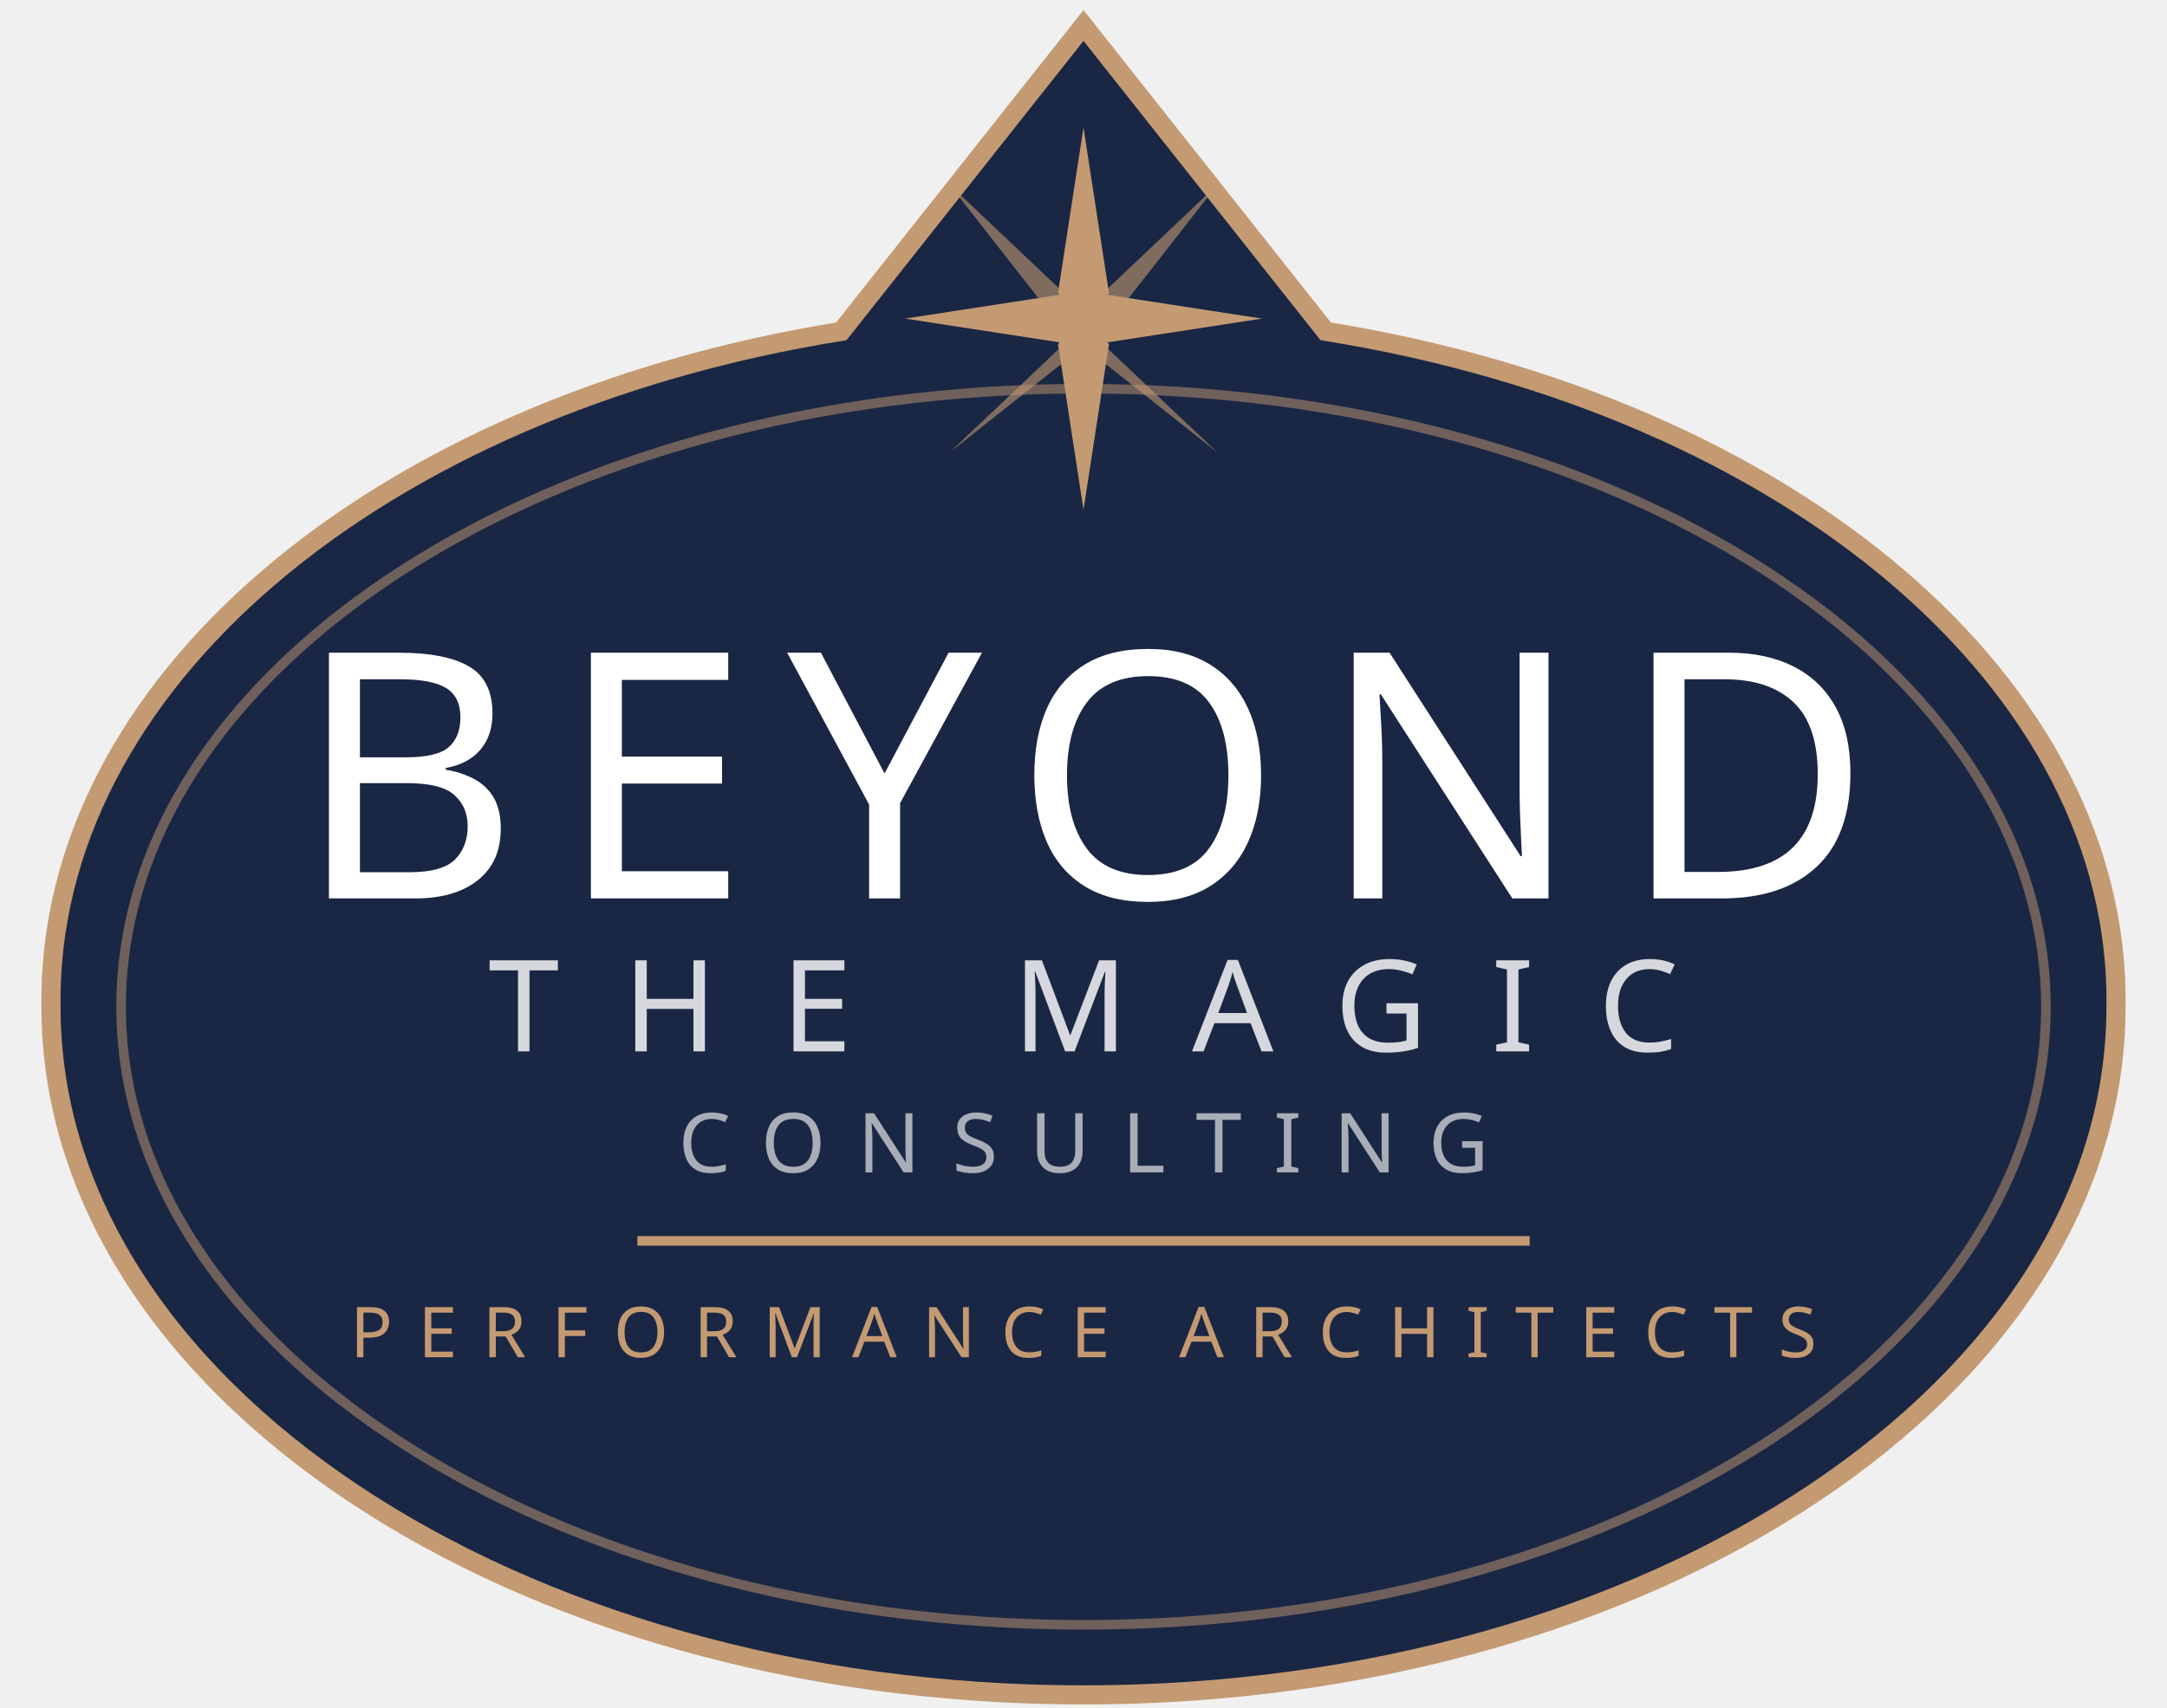
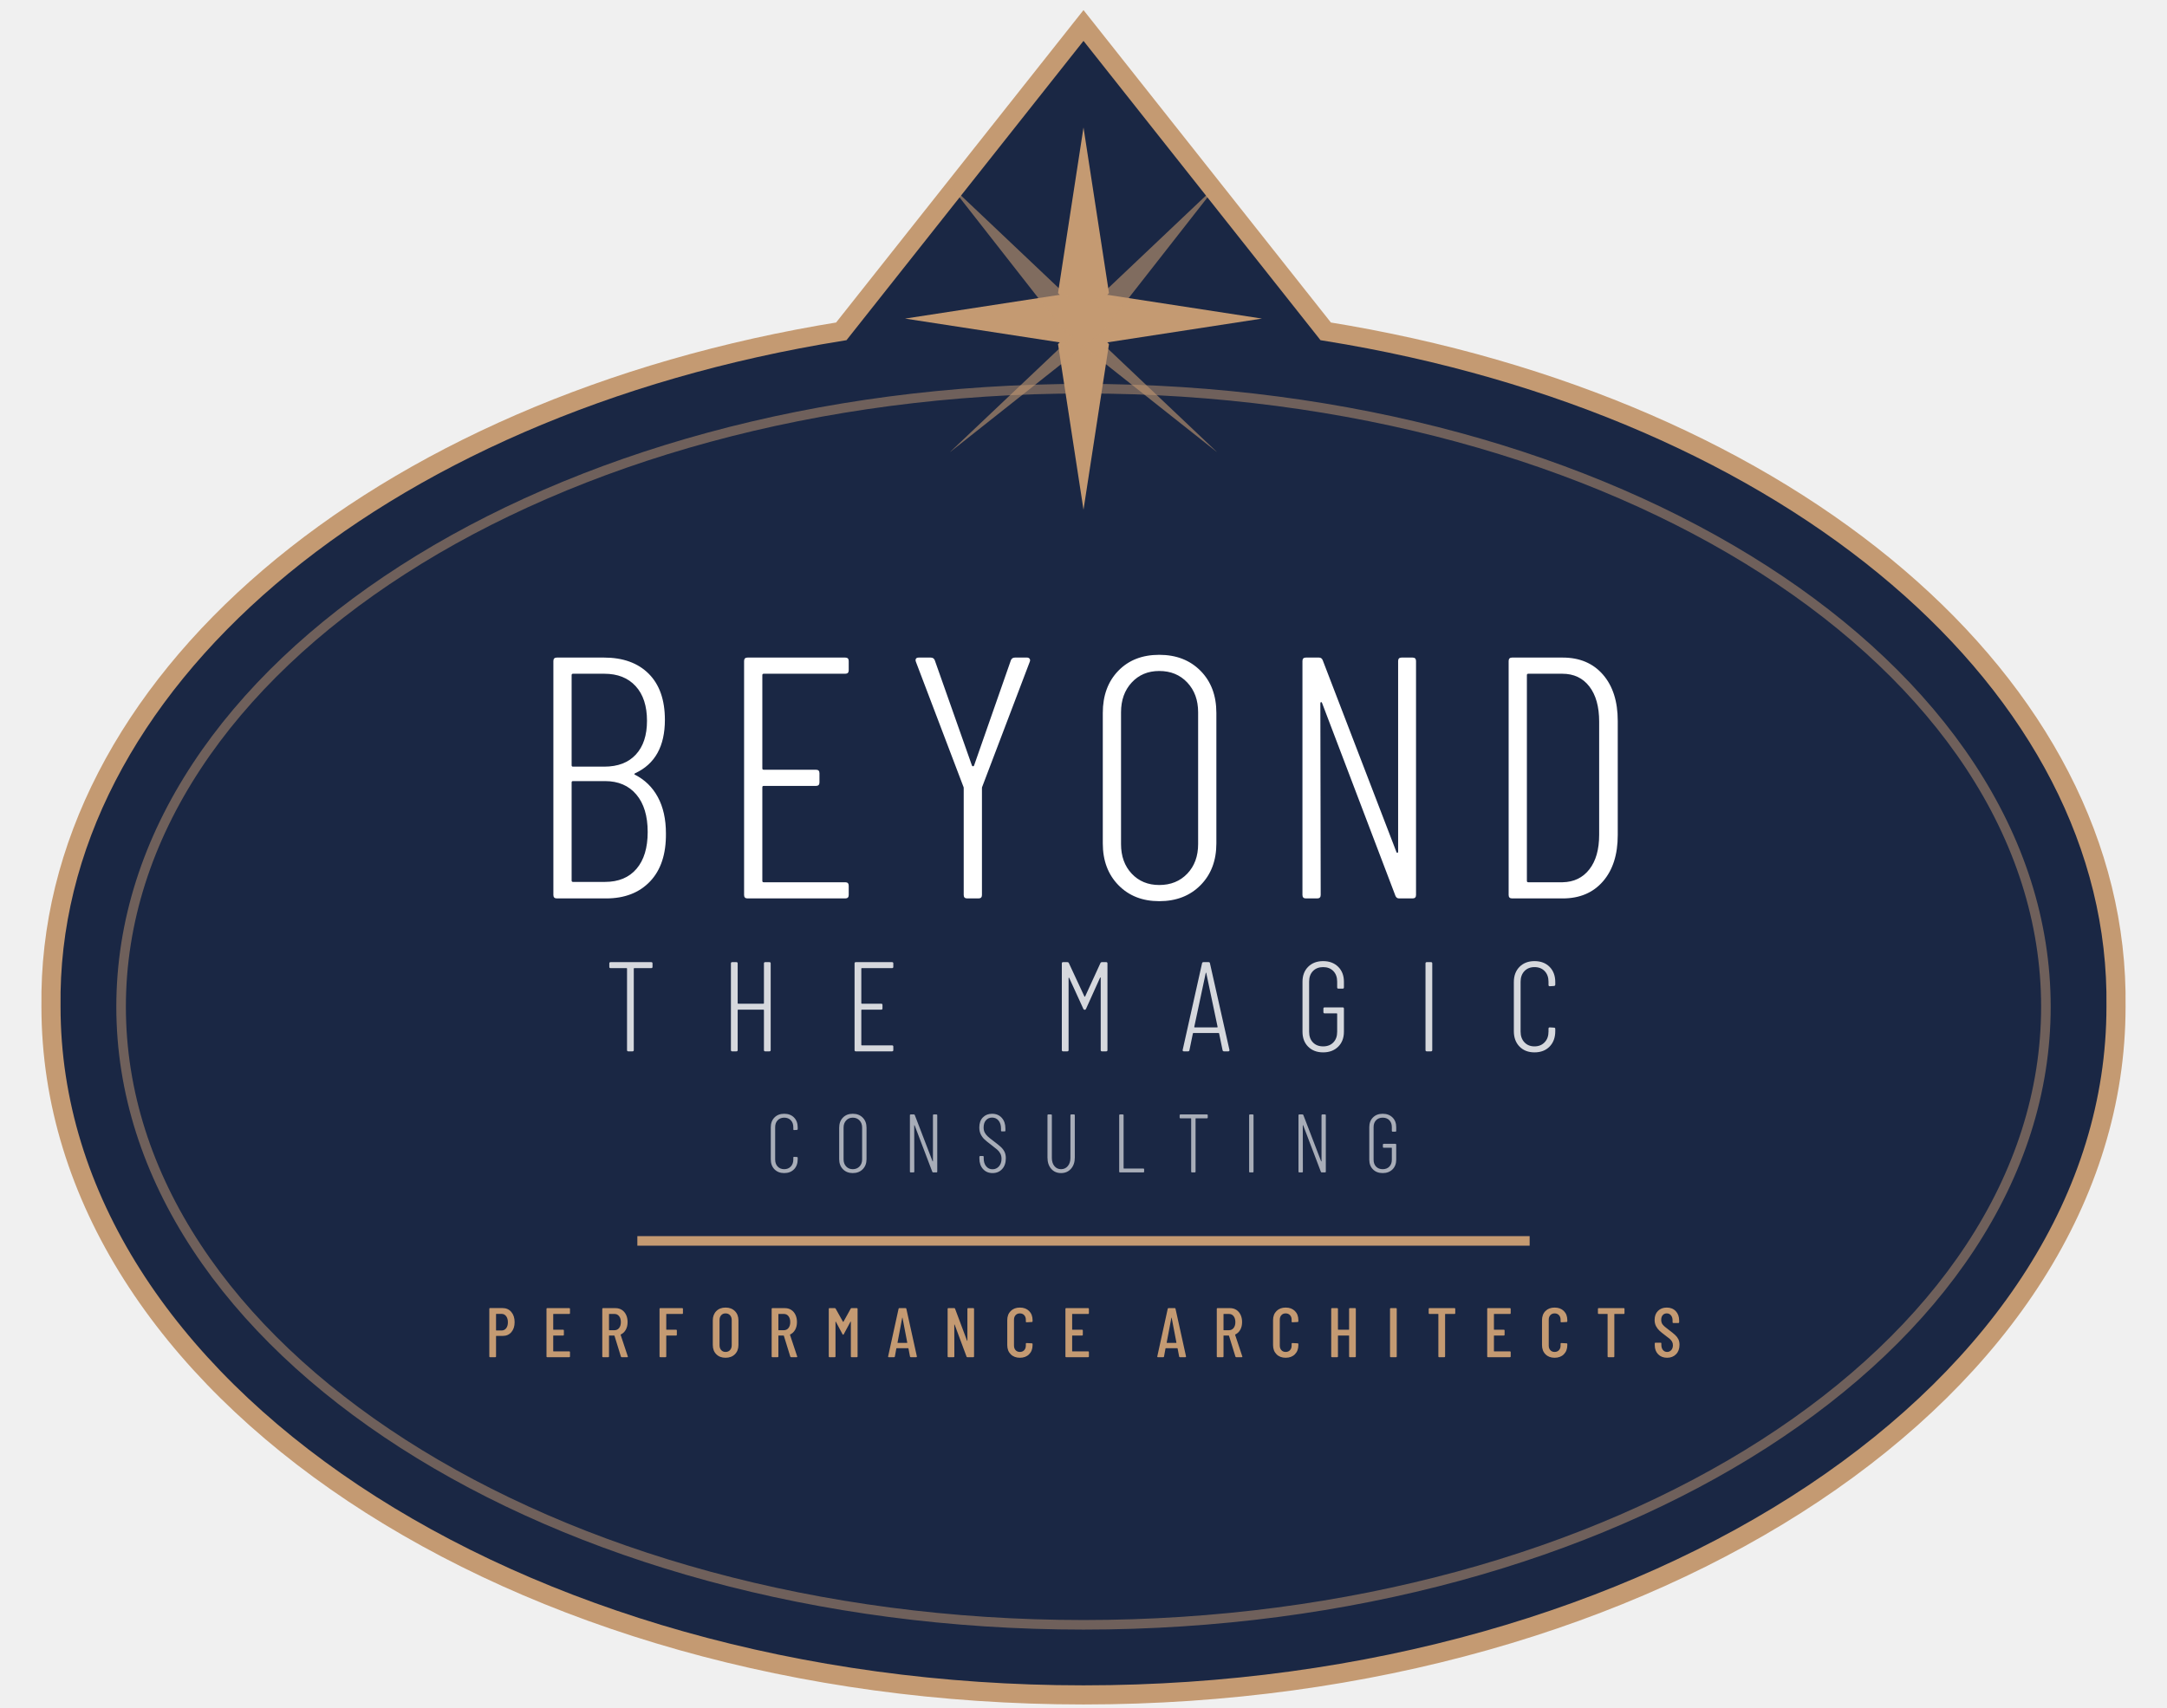
<svg xmlns="http://www.w3.org/2000/svg" viewBox="0 0 340 268" role="img" aria-label="Beyond the Magic Consulting LLC">
  <path d="M 170 4 L 208 52 A 162 108 0 0 1 332 158 A 162 108 0 0 1 8 158 A 162 108 0 0 1 132 52 Z" fill="#1A2744" />
  <path d="M 170 4 L 208 52 A 162 108 0 0 1 332 158 A 162 108 0 0 1 8 158 A 162 108 0 0 1 132 52 Z" fill="none" stroke="#C49A72" stroke-width="3" stroke-linejoin="miter" />
  <ellipse cx="170" cy="158" rx="151" ry="97" fill="none" stroke="#C49A72" stroke-width="1.5" opacity="0.5" />
  <polygon points="170,20 174,46 170,50 166,46" fill="#C49A72" />
  <polygon points="170,80 174,54 170,50 166,54" fill="#C49A72" />
  <polygon points="198,50 172,46 170,50 172,54" fill="#C49A72" />
  <polygon points="142,50 168,46 170,50 168,54" fill="#C49A72" />
  <polygon points="191,29 172,47 170,50 173,52" fill="#C49A72" opacity="0.6" />
  <polygon points="149,29 168,47 170,50 167,52" fill="#C49A72" opacity="0.6" />
  <polygon points="191,71 172,53 170,50 167,52" fill="#C49A72" opacity="0.6" />
  <polygon points="149,71 168,53 170,50 173,52" fill="#C49A72" opacity="0.6" />
  <circle cx="170" cy="50" r="3" fill="#C49A72" />
-   <text x="170" y="141" text-anchor="middle" font-family="Barlow Condensed, sans-serif" font-weight="300" font-size="54" fill="#FFFFFF" letter-spacing="6">BEYOND</text>
-   <text x="170" y="165" text-anchor="middle" font-family="Barlow Condensed, sans-serif" font-weight="300" font-size="20" fill="#FFFFFF" letter-spacing="10" opacity="0.82">THE MAGIC</text>
-   <text x="170" y="184" text-anchor="middle" font-family="Barlow Condensed, sans-serif" font-weight="300" font-size="13" fill="#FFFFFF" letter-spacing="5" opacity="0.62">CONSULTING</text>
+   <path d="M95.087 141.0H87.365Q86.825 141.0 86.825 140.46V103.74Q86.825 103.2 87.365 103.2H94.763Q99.245 103.2 101.783 105.738Q104.321 108.276 104.321 112.974Q104.321 119.184 99.677 121.344Q99.569 121.398 99.542 121.452Q99.515 121.506 99.569 121.56Q101.945 122.748 103.214 125.097Q104.483 127.446 104.483 130.794Q104.537 135.654 101.999 138.327Q99.461 141.0 95.087 141.0ZM89.687 105.954V120.102Q89.687 120.318 89.903 120.318H94.817Q98.003 120.318 99.758 118.428Q101.513 116.538 101.513 113.136Q101.513 109.626 99.731 107.682Q97.949 105.738 94.817 105.738H89.903Q89.687 105.738 89.687 105.954ZM101.621 130.578Q101.621 126.798 99.839 124.692Q98.057 122.586 94.925 122.586H89.903Q89.687 122.586 89.687 122.802V138.192Q89.687 138.408 89.903 138.408H94.925Q98.111 138.408 99.866 136.356Q101.621 134.304 101.621 130.578Z M132.623 105.738H119.825Q119.609 105.738 119.609 105.954V120.588Q119.609 120.804 119.825 120.804H128.033Q128.573 120.804 128.573 121.344V122.802Q128.573 123.342 128.033 123.342H119.825Q119.609 123.342 119.609 123.558V138.246Q119.609 138.462 119.825 138.462H132.623Q133.163 138.462 133.163 139.002V140.46Q133.163 141.0 132.623 141.0H117.287Q116.747 141.0 116.747 140.46V103.74Q116.747 103.2 117.287 103.2H132.623Q133.163 103.2 133.163 103.74V105.198Q133.163 105.738 132.623 105.738Z M151.205 140.46V123.72Q151.205 123.504 151.151 123.45L143.699 103.848L143.645 103.632Q143.645 103.2 144.131 103.2H146.021Q146.507 103.2 146.669 103.632L152.501 120.156Q152.555 120.264 152.663 120.264Q152.771 120.264 152.825 120.156L158.603 103.632Q158.765 103.2 159.251 103.2H161.141Q161.411 103.2 161.546 103.389Q161.681 103.578 161.573 103.848L154.121 123.45Q154.067 123.504 154.067 123.72V140.46Q154.067 141.0 153.527 141.0H151.745Q151.205 141.0 151.205 140.46Z M173.027 132.36V111.894Q173.027 107.79 175.457 105.279Q177.887 102.768 181.883 102.768Q185.879 102.768 188.363 105.279Q190.847 107.79 190.847 111.894V132.36Q190.847 136.41 188.363 138.921Q185.879 141.432 181.883 141.432Q177.941 141.432 175.484 138.921Q173.027 136.41 173.027 132.36ZM187.985 132.468V111.786Q187.985 108.924 186.284 107.115Q184.583 105.306 181.883 105.306Q179.237 105.306 177.563 107.115Q175.889 108.924 175.889 111.786V132.468Q175.889 135.33 177.563 137.112Q179.237 138.894 181.883 138.894Q184.583 138.894 186.284 137.112Q187.985 135.33 187.985 132.468Z M219.905 103.2H221.633Q222.173 103.2 222.173 103.74V140.46Q222.173 141.0 221.633 141.0H219.527Q219.095 141.0 218.933 140.568L207.431 110.328Q207.377 110.166 207.269 110.193Q207.161 110.22 207.161 110.382L207.215 140.46Q207.215 141.0 206.675 141.0H204.893Q204.353 141.0 204.353 140.46V103.74Q204.353 103.2 204.893 103.2H206.945Q207.377 103.2 207.539 103.632L219.095 133.71Q219.149 133.872 219.257 133.845Q219.365 133.818 219.365 133.656V103.74Q219.365 103.2 219.905 103.2Z M236.705 140.46V103.74Q236.705 103.2 237.245 103.2H245.183Q249.179 103.2 251.501 105.873Q253.823 108.546 253.823 113.136V131.064Q253.823 135.654 251.501 138.327Q249.179 141.0 245.183 141.0H237.245Q236.705 141.0 236.705 140.46ZM239.783 138.462H245.183Q247.829 138.408 249.368 136.437Q250.907 134.466 250.907 131.01V113.244Q250.907 109.734 249.368 107.736Q247.829 105.738 245.129 105.738H239.783Q239.567 105.738 239.567 105.954V138.246Q239.567 138.462 239.783 138.462Z" fill="#FFFFFF" />
+   <path d="M102.38 151.2V151.74Q102.38 151.94 102.18 151.94H99.52Q99.44 151.94 99.44 152.02V164.8Q99.44 165.0 99.24 165.0H98.58Q98.38 165.0 98.38 164.8V152.02Q98.38 151.94 98.3 151.94H95.8Q95.6 151.94 95.6 151.74V151.2Q95.6 151.0 95.8 151.0H102.18Q102.38 151.0 102.38 151.2Z M120.06 151.0H120.72Q120.92 151.0 120.92 151.2V164.8Q120.92 165.0 120.72 165.0H120.06Q119.86 165.0 119.86 164.8V158.54Q119.86 158.46 119.78 158.46H115.82Q115.74 158.46 115.74 158.54V164.8Q115.74 165.0 115.54 165.0H114.88Q114.68 165.0 114.68 164.8V151.2Q114.68 151.0 114.88 151.0H115.54Q115.74 151.0 115.74 151.2V157.44Q115.74 157.52 115.82 157.52H119.78Q119.86 157.52 119.86 157.44V151.2Q119.86 151.0 120.06 151.0Z M139.96 151.94H135.22Q135.14 151.94 135.14 152.02V157.44Q135.14 157.52 135.22 157.52H138.26Q138.46 157.52 138.46 157.72V158.26Q138.46 158.46 138.26 158.46H135.22Q135.14 158.46 135.14 158.54V163.98Q135.14 164.06 135.22 164.06H139.96Q140.16 164.06 140.16 164.26V164.8Q140.16 165.0 139.96 165.0H134.28Q134.08 165.0 134.08 164.8V151.2Q134.08 151.0 134.28 151.0H139.96Q140.16 151.0 140.16 151.2V151.74Q140.16 151.94 139.96 151.94Z M172.88 151.0H173.56Q173.76 151.0 173.76 151.2V164.8Q173.76 165.0 173.56 165.0H172.9Q172.7 165.0 172.7 164.8V153.46Q172.7 153.4 172.66 153.4Q172.62 153.4 172.6 153.44L170.4 158.32Q170.34 158.48 170.2 158.48Q170.04 158.48 169.98 158.34L167.76 153.48Q167.72 153.44 167.69 153.44Q167.66 153.44 167.66 153.5V164.8Q167.66 165.0 167.46 165.0H166.8Q166.6 165.0 166.6 164.8V151.2Q166.6 151.0 166.8 151.0H167.48Q167.64 151.0 167.7 151.14L170.14 156.38Q170.16 156.42 170.2 156.42Q170.24 156.42 170.26 156.38L172.66 151.14Q172.72 151.0 172.88 151.0Z M191.82 164.82 191.28 162.2Q191.28 162.16 191.25 162.14Q191.22 162.12 191.18 162.12H187.26Q187.22 162.12 187.19 162.14Q187.16 162.16 187.16 162.2L186.62 164.82Q186.6 165.0 186.4 165.0H185.74Q185.64 165.0 185.59 164.94Q185.54 164.88 185.56 164.78L188.6 151.18Q188.64 151.0 188.82 151.0H189.62Q189.82 151.0 189.84 151.18L192.9 164.78V164.82Q192.9 165.0 192.72 165.0H192.04Q191.86 165.0 191.82 164.82ZM187.44 161.24H190.98Q191.04 161.24 191.04 161.16L189.26 152.7Q189.24 152.64 189.22 152.64Q189.2 152.64 189.18 152.7L187.38 161.16Q187.38 161.24 187.44 161.24Z M204.36 161.92V154.08Q204.36 152.62 205.25 151.73Q206.14 150.84 207.6 150.84Q209.06 150.84 209.96 151.73Q210.86 152.62 210.86 154.08V154.96Q210.86 155.16 210.66 155.16H210.0Q209.8 155.16 209.8 154.96V154.06Q209.8 153.02 209.2 152.4Q208.6 151.78 207.6 151.78Q206.6 151.78 206.0 152.4Q205.4 153.02 205.4 154.06V161.94Q205.4 162.98 206.0 163.6Q206.6 164.22 207.6 164.22Q208.6 164.22 209.2 163.6Q209.8 162.98 209.8 161.94V159.12Q209.8 159.04 209.72 159.04H207.84Q207.64 159.04 207.64 158.84V158.3Q207.64 158.1 207.84 158.1H210.66Q210.86 158.1 210.86 158.3V161.92Q210.86 163.38 209.96 164.27Q209.06 165.16 207.6 165.16Q206.14 165.16 205.25 164.27Q204.36 163.38 204.36 161.92Z M223.66 164.8V151.2Q223.66 151.0 223.86 151.0H224.52Q224.72 151.0 224.72 151.2V164.8Q224.72 165.0 224.52 165.0H223.86Q223.66 165.0 223.66 164.8Z M237.52 161.82V154.14Q237.52 152.64 238.41 151.74Q239.3 150.84 240.76 150.84Q242.24 150.84 243.13 151.74Q244.02 152.64 244.02 154.14V154.52Q244.02 154.62 243.96 154.68Q243.9 154.74 243.82 154.74L243.16 154.78Q242.96 154.78 242.96 154.58V154.08Q242.96 153.04 242.36 152.41Q241.76 151.78 240.76 151.78Q239.78 151.78 239.18 152.41Q238.58 153.04 238.58 154.08V161.9Q238.58 162.94 239.18 163.58Q239.78 164.22 240.76 164.22Q241.74 164.22 242.35 163.58Q242.96 162.94 242.96 161.9V161.44Q242.96 161.24 243.16 161.24L243.82 161.28Q244.02 161.28 244.02 161.48V161.82Q244.02 163.34 243.13 164.25Q242.24 165.16 240.76 165.16Q239.3 165.16 238.41 164.25Q237.52 163.34 237.52 161.82Z" fill="#FFFFFF" opacity="0.82" />
+   <path d="M120.934 181.933V176.941Q120.934 175.966 121.513 175.381Q122.091 174.796 123.04 174.796Q124.002 174.796 124.581 175.381Q125.159 175.966 125.159 176.941V177.188Q125.159 177.253 125.12 177.292Q125.081 177.331 125.029 177.331L124.6 177.357Q124.47 177.357 124.47 177.227V176.902Q124.47 176.226 124.081 175.817Q123.691 175.407 123.04 175.407Q122.403 175.407 122.013 175.817Q121.623 176.226 121.623 176.902V181.985Q121.623 182.661 122.013 183.077Q122.403 183.493 123.04 183.493Q123.677 183.493 124.074 183.077Q124.47 182.661 124.47 181.985V181.686Q124.47 181.556 124.6 181.556L125.029 181.582Q125.159 181.582 125.159 181.712V181.933Q125.159 182.921 124.581 183.512Q124.002 184.104 123.04 184.104Q122.091 184.104 121.513 183.512Q120.934 182.921 120.934 181.933Z M131.667 181.92V176.993Q131.667 176.005 132.252 175.4Q132.837 174.796 133.799 174.796Q134.761 174.796 135.359 175.4Q135.957 176.005 135.957 176.993V181.92Q135.957 182.895 135.359 183.5Q134.761 184.104 133.799 184.104Q132.85 184.104 132.259 183.5Q131.667 182.895 131.667 181.92ZM135.268 181.946V176.967Q135.268 176.278 134.859 175.843Q134.449 175.407 133.799 175.407Q133.162 175.407 132.76 175.843Q132.356 176.278 132.356 176.967V181.946Q132.356 182.635 132.76 183.064Q133.162 183.493 133.799 183.493Q134.449 183.493 134.859 183.064Q135.268 182.635 135.268 181.946Z M146.508 174.9H146.924Q147.054 174.9 147.054 175.03V183.87Q147.054 184.0 146.924 184.0H146.417Q146.313 184.0 146.274 183.896L143.505 176.616Q143.492 176.577 143.466 176.584Q143.44 176.59 143.44 176.629L143.453 183.87Q143.453 184.0 143.323 184.0H142.894Q142.764 184.0 142.764 183.87V175.03Q142.764 174.9 142.894 174.9H143.388Q143.492 174.9 143.531 175.004L146.313 182.245Q146.326 182.284 146.352 182.277Q146.378 182.271 146.378 182.232V175.03Q146.378 174.9 146.508 174.9Z M153.666 181.829V181.556Q153.666 181.426 153.796 181.426H154.212Q154.342 181.426 154.342 181.556V181.803Q154.342 182.57 154.726 183.038Q155.109 183.506 155.72 183.506Q156.331 183.506 156.734 183.051Q157.137 182.596 157.137 181.868Q157.137 181.387 156.949 181.036Q156.76 180.685 156.468 180.431Q156.175 180.178 155.512 179.671Q154.836 179.164 154.479 178.832Q154.121 178.501 153.887 178.04Q153.653 177.578 153.653 176.941Q153.653 175.94 154.212 175.368Q154.771 174.796 155.655 174.796Q156.604 174.796 157.176 175.433Q157.748 176.07 157.748 177.11V177.435Q157.748 177.565 157.618 177.565H157.189Q157.059 177.565 157.059 177.435V177.11Q157.059 176.343 156.676 175.868Q156.292 175.394 155.655 175.394Q155.083 175.394 154.706 175.803Q154.329 176.213 154.329 176.954Q154.329 177.396 154.492 177.721Q154.654 178.046 154.96 178.332Q155.265 178.618 155.889 179.086Q156.656 179.658 157.033 180.009Q157.41 180.36 157.612 180.776Q157.813 181.192 157.813 181.777Q157.813 182.843 157.235 183.474Q156.656 184.104 155.733 184.104Q154.81 184.104 154.238 183.474Q153.666 182.843 153.666 181.829Z M164.347 181.647V175.03Q164.347 174.9 164.477 174.9H164.906Q165.036 174.9 165.036 175.03V181.725Q165.036 182.518 165.433 183.005Q165.829 183.493 166.479 183.493Q167.129 183.493 167.539 183.005Q167.948 182.518 167.948 181.725V175.03Q167.948 174.9 168.078 174.9H168.507Q168.637 174.9 168.637 175.03V181.647Q168.637 182.752 168.039 183.428Q167.441 184.104 166.479 184.104Q165.517 184.104 164.933 183.435Q164.347 182.765 164.347 181.647Z M175.6 183.87V175.03Q175.6 174.9 175.731 174.9H176.16Q176.29 174.9 176.29 175.03V183.337Q176.29 183.389 176.341 183.389H179.383Q179.513 183.389 179.513 183.519V183.87Q179.513 184.0 179.383 184.0H175.731Q175.6 184.0 175.6 183.87Z M189.493 175.03V175.381Q189.493 175.511 189.363 175.511H187.633Q187.582 175.511 187.582 175.563V183.87Q187.582 184.0 187.452 184.0H187.023Q186.893 184.0 186.893 183.87V175.563Q186.893 175.511 186.841 175.511H185.216Q185.085 175.511 185.085 175.381V175.03Q185.085 174.9 185.216 174.9H189.363Q189.493 174.9 189.493 175.03Z M195.987 183.87V175.03Q195.987 174.9 196.118 174.9H196.547Q196.677 174.9 196.677 175.03V183.87Q196.677 184.0 196.547 184.0H196.118Q195.987 184.0 195.987 183.87Z M207.474 174.9H207.891Q208.02 174.9 208.02 175.03V183.87Q208.02 184.0 207.891 184.0H207.383Q207.279 184.0 207.24 183.896L204.471 176.616Q204.458 176.577 204.433 176.584Q204.406 176.59 204.406 176.629L204.419 183.87Q204.419 184.0 204.29 184.0H203.861Q203.73 184.0 203.73 183.87V175.03Q203.73 174.9 203.861 174.9H204.355Q204.458 174.9 204.498 175.004L207.279 182.245Q207.292 182.284 207.318 182.277Q207.344 182.271 207.344 182.232V175.03Q207.344 174.9 207.474 174.9Z M214.84 181.998V176.902Q214.84 175.953 215.419 175.375Q215.997 174.796 216.946 174.796Q217.895 174.796 218.481 175.375Q219.065 175.953 219.065 176.902V177.474Q219.065 177.604 218.935 177.604H218.506Q218.376 177.604 218.376 177.474V176.889Q218.376 176.213 217.986 175.81Q217.596 175.407 216.946 175.407Q216.296 175.407 215.906 175.81Q215.516 176.213 215.516 176.889V182.011Q215.516 182.687 215.906 183.09Q216.296 183.493 216.946 183.493Q217.596 183.493 217.986 183.09Q218.376 182.687 218.376 182.011V180.178Q218.376 180.126 218.324 180.126H217.102Q216.972 180.126 216.972 179.996V179.645Q216.972 179.515 217.102 179.515H218.935Q219.065 179.515 219.065 179.645V181.998Q219.065 182.947 218.481 183.526Q217.895 184.104 216.946 184.104Q215.997 184.104 215.419 183.526Q214.84 182.947 214.84 181.998Z" fill="#FFFFFF" opacity="0.62" />
  <rect x="100" y="194" width="140" height="1.5" fill="#C49A72" />
-   <text x="170" y="213" text-anchor="middle" font-family="Barlow Condensed, sans-serif" font-weight="500" font-size="11" fill="#C49A72" letter-spacing="4">PERFORMANCE ARCHITECTS</text>
+   <path d="M80.744 207.5Q80.744 208.468 80.238 209.062Q79.732 209.656 78.907 209.656H77.873Q77.829 209.656 77.829 209.7V212.89Q77.829 213.0 77.719 213.0H76.883Q76.773 213.0 76.773 212.89V205.399Q76.773 205.289 76.883 205.289H78.852Q79.699 205.289 80.222 205.899Q80.744 206.51 80.744 207.5ZM79.688 207.522Q79.688 206.917 79.413 206.56Q79.138 206.202 78.687 206.202H77.873Q77.829 206.202 77.829 206.246V208.765Q77.829 208.809 77.873 208.809H78.687Q79.138 208.809 79.413 208.463Q79.688 208.116 79.688 207.522Z M89.32 206.213H86.845Q86.801 206.213 86.801 206.257V208.644Q86.801 208.688 86.845 208.688H88.363Q88.473 208.688 88.473 208.798V209.491Q88.473 209.601 88.363 209.601H86.845Q86.801 209.601 86.801 209.645V212.043Q86.801 212.087 86.845 212.087H89.32Q89.43 212.087 89.43 212.197V212.89Q89.43 213.0 89.32 213.0H85.855Q85.745 213.0 85.745 212.89V205.41Q85.745 205.3 85.855 205.3H89.32Q89.43 205.3 89.43 205.41V206.103Q89.43 206.213 89.32 206.213Z M97.423 212.912 96.411 209.634Q96.4 209.601 96.367 209.601H95.597Q95.553 209.601 95.553 209.645V212.89Q95.553 213.0 95.443 213.0H94.607Q94.497 213.0 94.497 212.89V205.41Q94.497 205.3 94.607 205.3H96.576Q97.137 205.3 97.566 205.575Q97.995 205.85 98.232 206.351Q98.468 206.851 98.468 207.489Q98.468 208.182 98.182 208.694Q97.896 209.205 97.401 209.436Q97.368 209.469 97.379 209.502L98.501 212.879L98.512 212.923Q98.512 213.0 98.413 213.0H97.555Q97.456 213.0 97.423 212.912ZM95.553 206.257V208.721Q95.553 208.765 95.597 208.765H96.411Q96.862 208.765 97.137 208.418Q97.412 208.072 97.412 207.5Q97.412 206.906 97.137 206.56Q96.862 206.213 96.411 206.213H95.597Q95.553 206.213 95.553 206.257Z M107.044 206.213H104.58Q104.536 206.213 104.536 206.257V208.644Q104.536 208.688 104.58 208.688H106.087Q106.197 208.688 106.197 208.798V209.491Q106.197 209.601 106.087 209.601H104.58Q104.536 209.601 104.536 209.645V212.89Q104.536 213.0 104.426 213.0H103.59Q103.48 213.0 103.48 212.89V205.41Q103.48 205.3 103.59 205.3H107.044Q107.154 205.3 107.154 205.41V206.103Q107.154 206.213 107.044 206.213Z M111.836 211.075V207.236Q111.836 206.323 112.386 205.767Q112.936 205.212 113.838 205.212Q114.751 205.212 115.307 205.767Q115.862 206.323 115.862 207.236V211.075Q115.862 211.988 115.307 212.538Q114.751 213.088 113.838 213.088Q112.936 213.088 112.386 212.538Q111.836 211.988 111.836 211.075ZM114.806 211.119V207.181Q114.806 206.708 114.542 206.416Q114.278 206.125 113.838 206.125Q113.409 206.125 113.151 206.416Q112.892 206.708 112.892 207.181V211.119Q112.892 211.592 113.151 211.884Q113.409 212.175 113.838 212.175Q114.278 212.175 114.542 211.884Q114.806 211.592 114.806 211.119Z M123.998 212.912 122.986 209.634Q122.975 209.601 122.942 209.601H122.172Q122.128 209.601 122.128 209.645V212.89Q122.128 213.0 122.018 213.0H121.182Q121.072 213.0 121.072 212.89V205.41Q121.072 205.3 121.182 205.3H123.151Q123.712 205.3 124.141 205.575Q124.57 205.85 124.807 206.351Q125.043 206.851 125.043 207.489Q125.043 208.182 124.757 208.694Q124.471 209.205 123.976 209.436Q123.943 209.469 123.954 209.502L125.076 212.879L125.087 212.923Q125.087 213.0 124.988 213.0H124.13Q124.031 213.0 123.998 212.912ZM122.128 206.257V208.721Q122.128 208.765 122.172 208.765H122.986Q123.437 208.765 123.712 208.418Q123.987 208.072 123.987 207.5Q123.987 206.906 123.712 206.56Q123.437 206.213 122.986 206.213H122.172Q122.128 206.213 122.128 206.257Z M133.608 205.3H134.444Q134.554 205.3 134.554 205.41V212.89Q134.554 213.0 134.444 213.0H133.608Q133.498 213.0 133.498 212.89V207.434Q133.498 207.401 133.482 207.401Q133.465 207.401 133.443 207.423L132.387 209.392Q132.354 209.469 132.288 209.469Q132.222 209.469 132.189 209.392L131.144 207.434Q131.122 207.412 131.106 207.412Q131.089 207.412 131.089 207.445V212.89Q131.089 213.0 130.979 213.0H130.143Q130.033 213.0 130.033 212.89V205.41Q130.033 205.3 130.143 205.3H130.979Q131.056 205.3 131.111 205.377L132.266 207.445Q132.277 207.456 132.299 207.456Q132.321 207.456 132.332 207.445L133.476 205.377Q133.52 205.3 133.608 205.3Z M142.778 212.901 142.536 211.636Q142.536 211.614 142.52 211.603Q142.503 211.592 142.481 211.592H140.688Q140.666 211.592 140.65 211.603Q140.633 211.614 140.633 211.636L140.402 212.901Q140.391 213.0 140.281 213.0H139.445Q139.39 213.0 139.363 212.967Q139.335 212.934 139.346 212.879L140.985 205.399Q141.007 205.3 141.106 205.3H142.085Q142.195 205.3 142.206 205.399L143.856 212.879V212.901Q143.856 213.0 143.757 213.0H142.899Q142.8 213.0 142.778 212.901ZM140.853 210.756H142.316Q142.349 210.756 142.349 210.712L141.601 206.807Q141.59 206.785 141.579 206.785Q141.568 206.785 141.557 206.807L140.82 210.712Q140.82 210.756 140.853 210.756Z M151.893 205.3H152.718Q152.828 205.3 152.828 205.41V212.89Q152.828 213.0 152.718 213.0H151.772Q151.684 213.0 151.651 212.912L149.781 207.885Q149.77 207.863 149.748 207.868Q149.726 207.874 149.726 207.896L149.737 212.89Q149.737 213.0 149.627 213.0H148.791Q148.681 213.0 148.681 212.89V205.41Q148.681 205.3 148.791 205.3H149.726Q149.814 205.3 149.847 205.388L151.728 210.415Q151.739 210.448 151.761 210.442Q151.783 210.437 151.783 210.404V205.41Q151.783 205.3 151.893 205.3Z M158.038 211.097V207.192Q158.038 206.29 158.583 205.751Q159.127 205.212 160.018 205.212Q160.92 205.212 161.465 205.751Q162.009 206.29 162.009 207.192V207.368Q162.009 207.478 161.899 207.478L161.063 207.522Q160.953 207.522 160.953 207.412V207.126Q160.953 206.675 160.695 206.4Q160.436 206.125 160.018 206.125Q159.6 206.125 159.347 206.4Q159.094 206.675 159.094 207.126V211.174Q159.094 211.625 159.347 211.9Q159.6 212.175 160.018 212.175Q160.436 212.175 160.695 211.9Q160.953 211.625 160.953 211.174V210.888Q160.953 210.778 161.063 210.778L161.899 210.822Q162.009 210.822 162.009 210.932V211.097Q162.009 211.999 161.465 212.543Q160.92 213.088 160.018 213.088Q159.127 213.088 158.583 212.543Q158.038 211.999 158.038 211.097Z M170.739 206.213H168.264Q168.22 206.213 168.22 206.257V208.644Q168.22 208.688 168.264 208.688H169.782Q169.892 208.688 169.892 208.798V209.491Q169.892 209.601 169.782 209.601H168.264Q168.22 209.601 168.22 209.645V212.043Q168.22 212.087 168.264 212.087H170.739Q170.849 212.087 170.849 212.197V212.89Q170.849 213.0 170.739 213.0H167.274Q167.164 213.0 167.164 212.89V205.41Q167.164 205.3 167.274 205.3H170.739Q170.849 205.3 170.849 205.41V206.103Q170.849 206.213 170.739 206.213Z M185.009 212.901 184.767 211.636Q184.767 211.614 184.751 211.603Q184.734 211.592 184.712 211.592H182.919Q182.897 211.592 182.881 211.603Q182.864 211.614 182.864 211.636L182.633 212.901Q182.622 213.0 182.512 213.0H181.676Q181.621 213.0 181.594 212.967Q181.566 212.934 181.577 212.879L183.216 205.399Q183.238 205.3 183.337 205.3H184.316Q184.426 205.3 184.437 205.399L186.087 212.879V212.901Q186.087 213.0 185.988 213.0H185.13Q185.031 213.0 185.009 212.901ZM183.084 210.756H184.547Q184.58 210.756 184.58 210.712L183.832 206.807Q183.821 206.785 183.81 206.785Q183.799 206.785 183.788 206.807L183.051 210.712Q183.051 210.756 183.084 210.756Z M193.838 212.912 192.826 209.634Q192.815 209.601 192.782 209.601H192.012Q191.968 209.601 191.968 209.645V212.89Q191.968 213.0 191.858 213.0H191.022Q190.912 213.0 190.912 212.89V205.41Q190.912 205.3 191.022 205.3H192.991Q193.552 205.3 193.981 205.575Q194.41 205.85 194.647 206.351Q194.883 206.851 194.883 207.489Q194.883 208.182 194.597 208.694Q194.311 209.205 193.816 209.436Q193.783 209.469 193.794 209.502L194.916 212.879L194.927 212.923Q194.927 213.0 194.828 213.0H193.97Q193.871 213.0 193.838 212.912ZM191.968 206.257V208.721Q191.968 208.765 192.012 208.765H192.826Q193.277 208.765 193.552 208.418Q193.827 208.072 193.827 207.5Q193.827 206.906 193.552 206.56Q193.277 206.213 192.826 206.213H192.012Q191.968 206.213 191.968 206.257Z M199.741 211.097V207.192Q199.741 206.29 200.286 205.751Q200.83 205.212 201.721 205.212Q202.623 205.212 203.168 205.751Q203.712 206.29 203.712 207.192V207.368Q203.712 207.478 203.602 207.478L202.766 207.522Q202.656 207.522 202.656 207.412V207.126Q202.656 206.675 202.398 206.4Q202.139 206.125 201.721 206.125Q201.303 206.125 201.05 206.4Q200.797 206.675 200.797 207.126V211.174Q200.797 211.625 201.05 211.9Q201.303 212.175 201.721 212.175Q202.139 212.175 202.398 211.9Q202.656 211.625 202.656 211.174V210.888Q202.656 210.778 202.766 210.778L203.602 210.822Q203.712 210.822 203.712 210.932V211.097Q203.712 211.999 203.168 212.543Q202.623 213.088 201.721 213.088Q200.83 213.088 200.286 212.543Q199.741 211.999 199.741 211.097Z M211.782 205.3H212.618Q212.728 205.3 212.728 205.41V212.89Q212.728 213.0 212.618 213.0H211.782Q211.672 213.0 211.672 212.89V209.645Q211.672 209.601 211.628 209.601H209.967Q209.923 209.601 209.923 209.645V212.89Q209.923 213.0 209.813 213.0H208.977Q208.867 213.0 208.867 212.89V205.41Q208.867 205.3 208.977 205.3H209.813Q209.923 205.3 209.923 205.41V208.644Q209.923 208.688 209.967 208.688H211.628Q211.672 208.688 211.672 208.644V205.41Q211.672 205.3 211.782 205.3Z M218.092 212.89V205.41Q218.092 205.3 218.202 205.3H219.038Q219.148 205.3 219.148 205.41V212.89Q219.148 213.0 219.038 213.0H218.202Q218.092 213.0 218.092 212.89Z M228.329 205.41V206.103Q228.329 206.213 228.219 206.213H226.778Q226.734 206.213 226.734 206.257V212.89Q226.734 213.0 226.624 213.0H225.788Q225.678 213.0 225.678 212.89V206.257Q225.678 206.213 225.634 206.213H224.27Q224.16 206.213 224.16 206.103V205.41Q224.16 205.3 224.27 205.3H228.219Q228.329 205.3 228.329 205.41Z M236.916 206.213H234.441Q234.397 206.213 234.397 206.257V208.644Q234.397 208.688 234.441 208.688H235.959Q236.069 208.688 236.069 208.798V209.491Q236.069 209.601 235.959 209.601H234.441Q234.397 209.601 234.397 209.645V212.043Q234.397 212.087 234.441 212.087H236.916Q237.026 212.087 237.026 212.197V212.89Q237.026 213.0 236.916 213.0H233.451Q233.341 213.0 233.341 212.89V205.41Q233.341 205.3 233.451 205.3H236.916Q237.026 205.3 237.026 205.41V206.103Q237.026 206.213 236.916 206.213Z M241.939 211.097V207.192Q241.939 206.29 242.484 205.751Q243.028 205.212 243.919 205.212Q244.821 205.212 245.366 205.751Q245.91 206.29 245.91 207.192V207.368Q245.91 207.478 245.8 207.478L244.964 207.522Q244.854 207.522 244.854 207.412V207.126Q244.854 206.675 244.596 206.4Q244.337 206.125 243.919 206.125Q243.501 206.125 243.248 206.4Q242.995 206.675 242.995 207.126V211.174Q242.995 211.625 243.248 211.9Q243.501 212.175 243.919 212.175Q244.337 212.175 244.596 211.9Q244.854 211.625 244.854 211.174V210.888Q244.854 210.778 244.964 210.778L245.8 210.822Q245.91 210.822 245.91 210.932V211.097Q245.91 211.999 245.366 212.543Q244.821 213.088 243.919 213.088Q243.028 213.088 242.484 212.543Q241.939 211.999 241.939 211.097Z M254.882 205.41V206.103Q254.882 206.213 254.772 206.213H253.331Q253.287 206.213 253.287 206.257V212.89Q253.287 213.0 253.177 213.0H252.341Q252.231 213.0 252.231 212.89V206.257Q252.231 206.213 252.187 206.213H250.823Q250.713 206.213 250.713 206.103V205.41Q250.713 205.3 250.823 205.3H254.772Q254.882 205.3 254.882 205.41Z M259.63 211.119V210.833Q259.63 210.723 259.74 210.723H260.554Q260.664 210.723 260.664 210.833V211.064Q260.664 211.57 260.917 211.873Q261.17 212.175 261.566 212.175Q261.962 212.175 262.221 211.884Q262.479 211.592 262.479 211.119Q262.479 210.8 262.342 210.558Q262.204 210.316 261.979 210.124Q261.753 209.931 261.247 209.557Q260.686 209.139 260.367 208.842Q260.048 208.545 259.828 208.127Q259.608 207.709 259.608 207.148Q259.608 206.257 260.136 205.734Q260.664 205.212 261.511 205.212Q262.391 205.212 262.925 205.773Q263.458 206.334 263.458 207.247V207.522Q263.458 207.632 263.348 207.632H262.534Q262.424 207.632 262.424 207.522V207.225Q262.424 206.73 262.171 206.428Q261.918 206.125 261.511 206.125Q261.126 206.125 260.884 206.394Q260.642 206.664 260.642 207.148Q260.642 207.588 260.884 207.891Q261.126 208.193 261.819 208.699Q262.479 209.194 262.815 209.502Q263.15 209.81 263.332 210.178Q263.513 210.547 263.513 211.053Q263.513 211.977 262.974 212.532Q262.435 213.088 261.566 213.088Q260.697 213.088 260.164 212.543Q259.63 211.999 259.63 211.119Z" fill="#C49A72" />
</svg>
